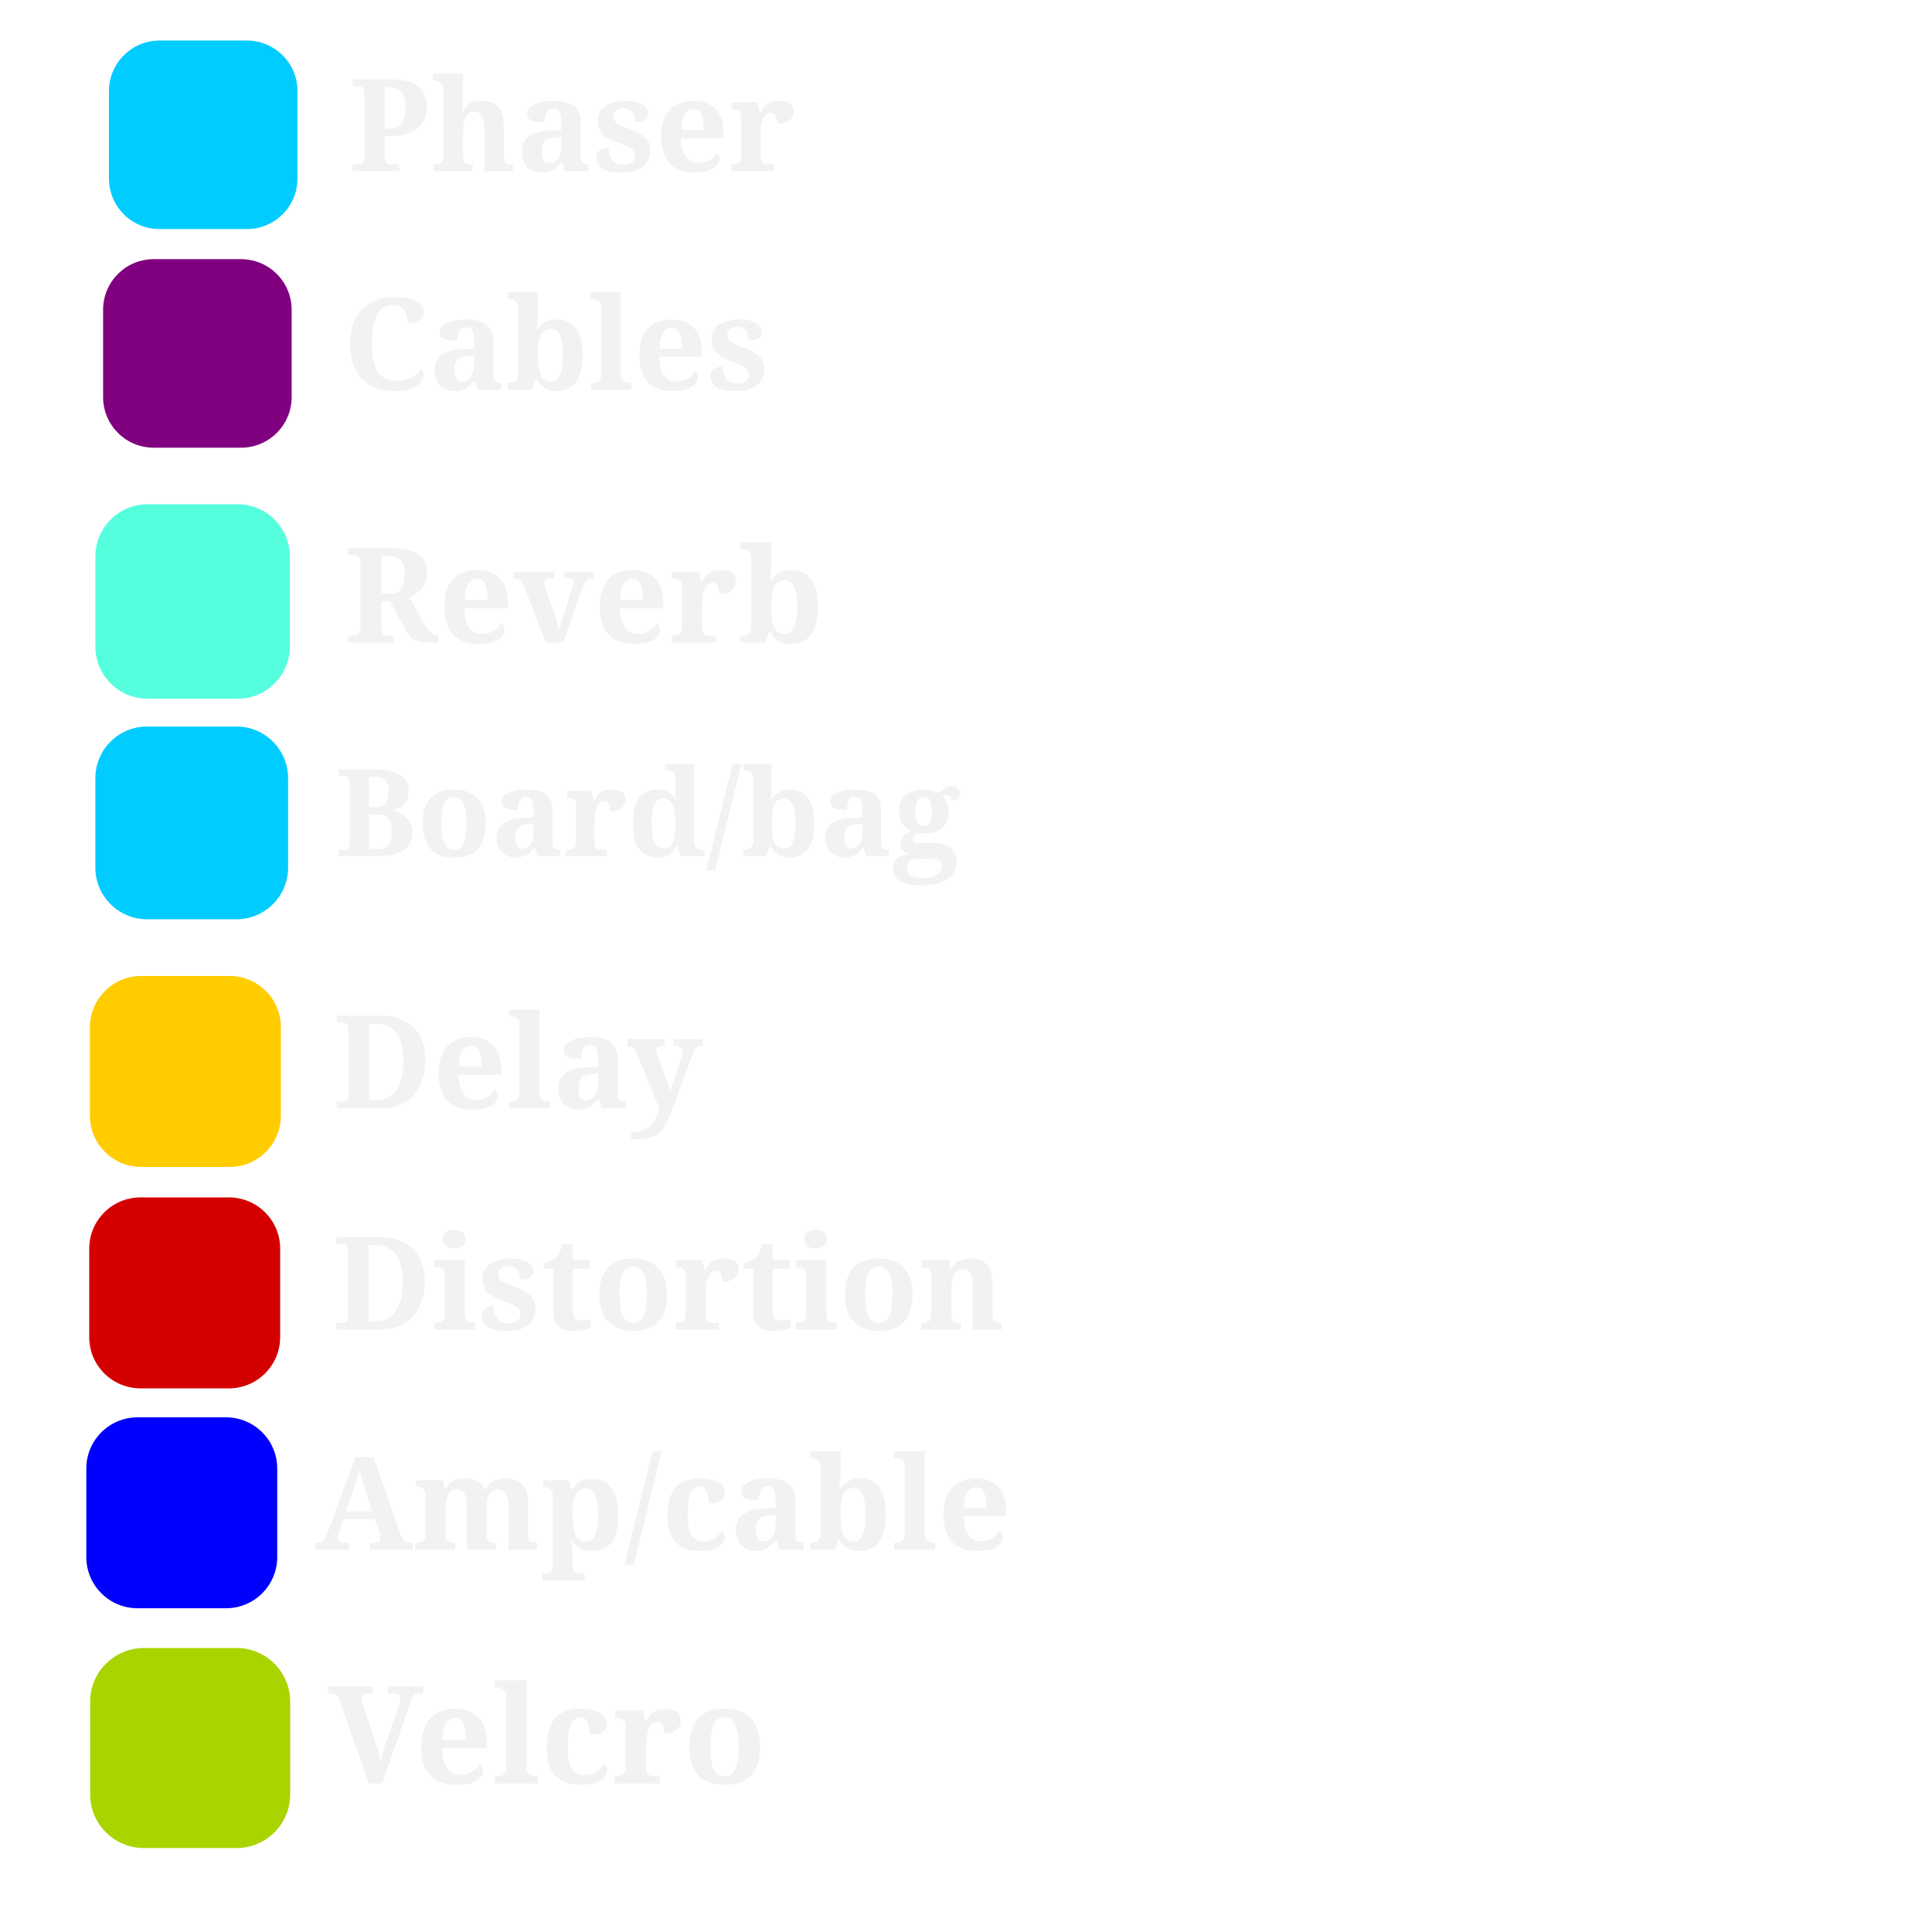
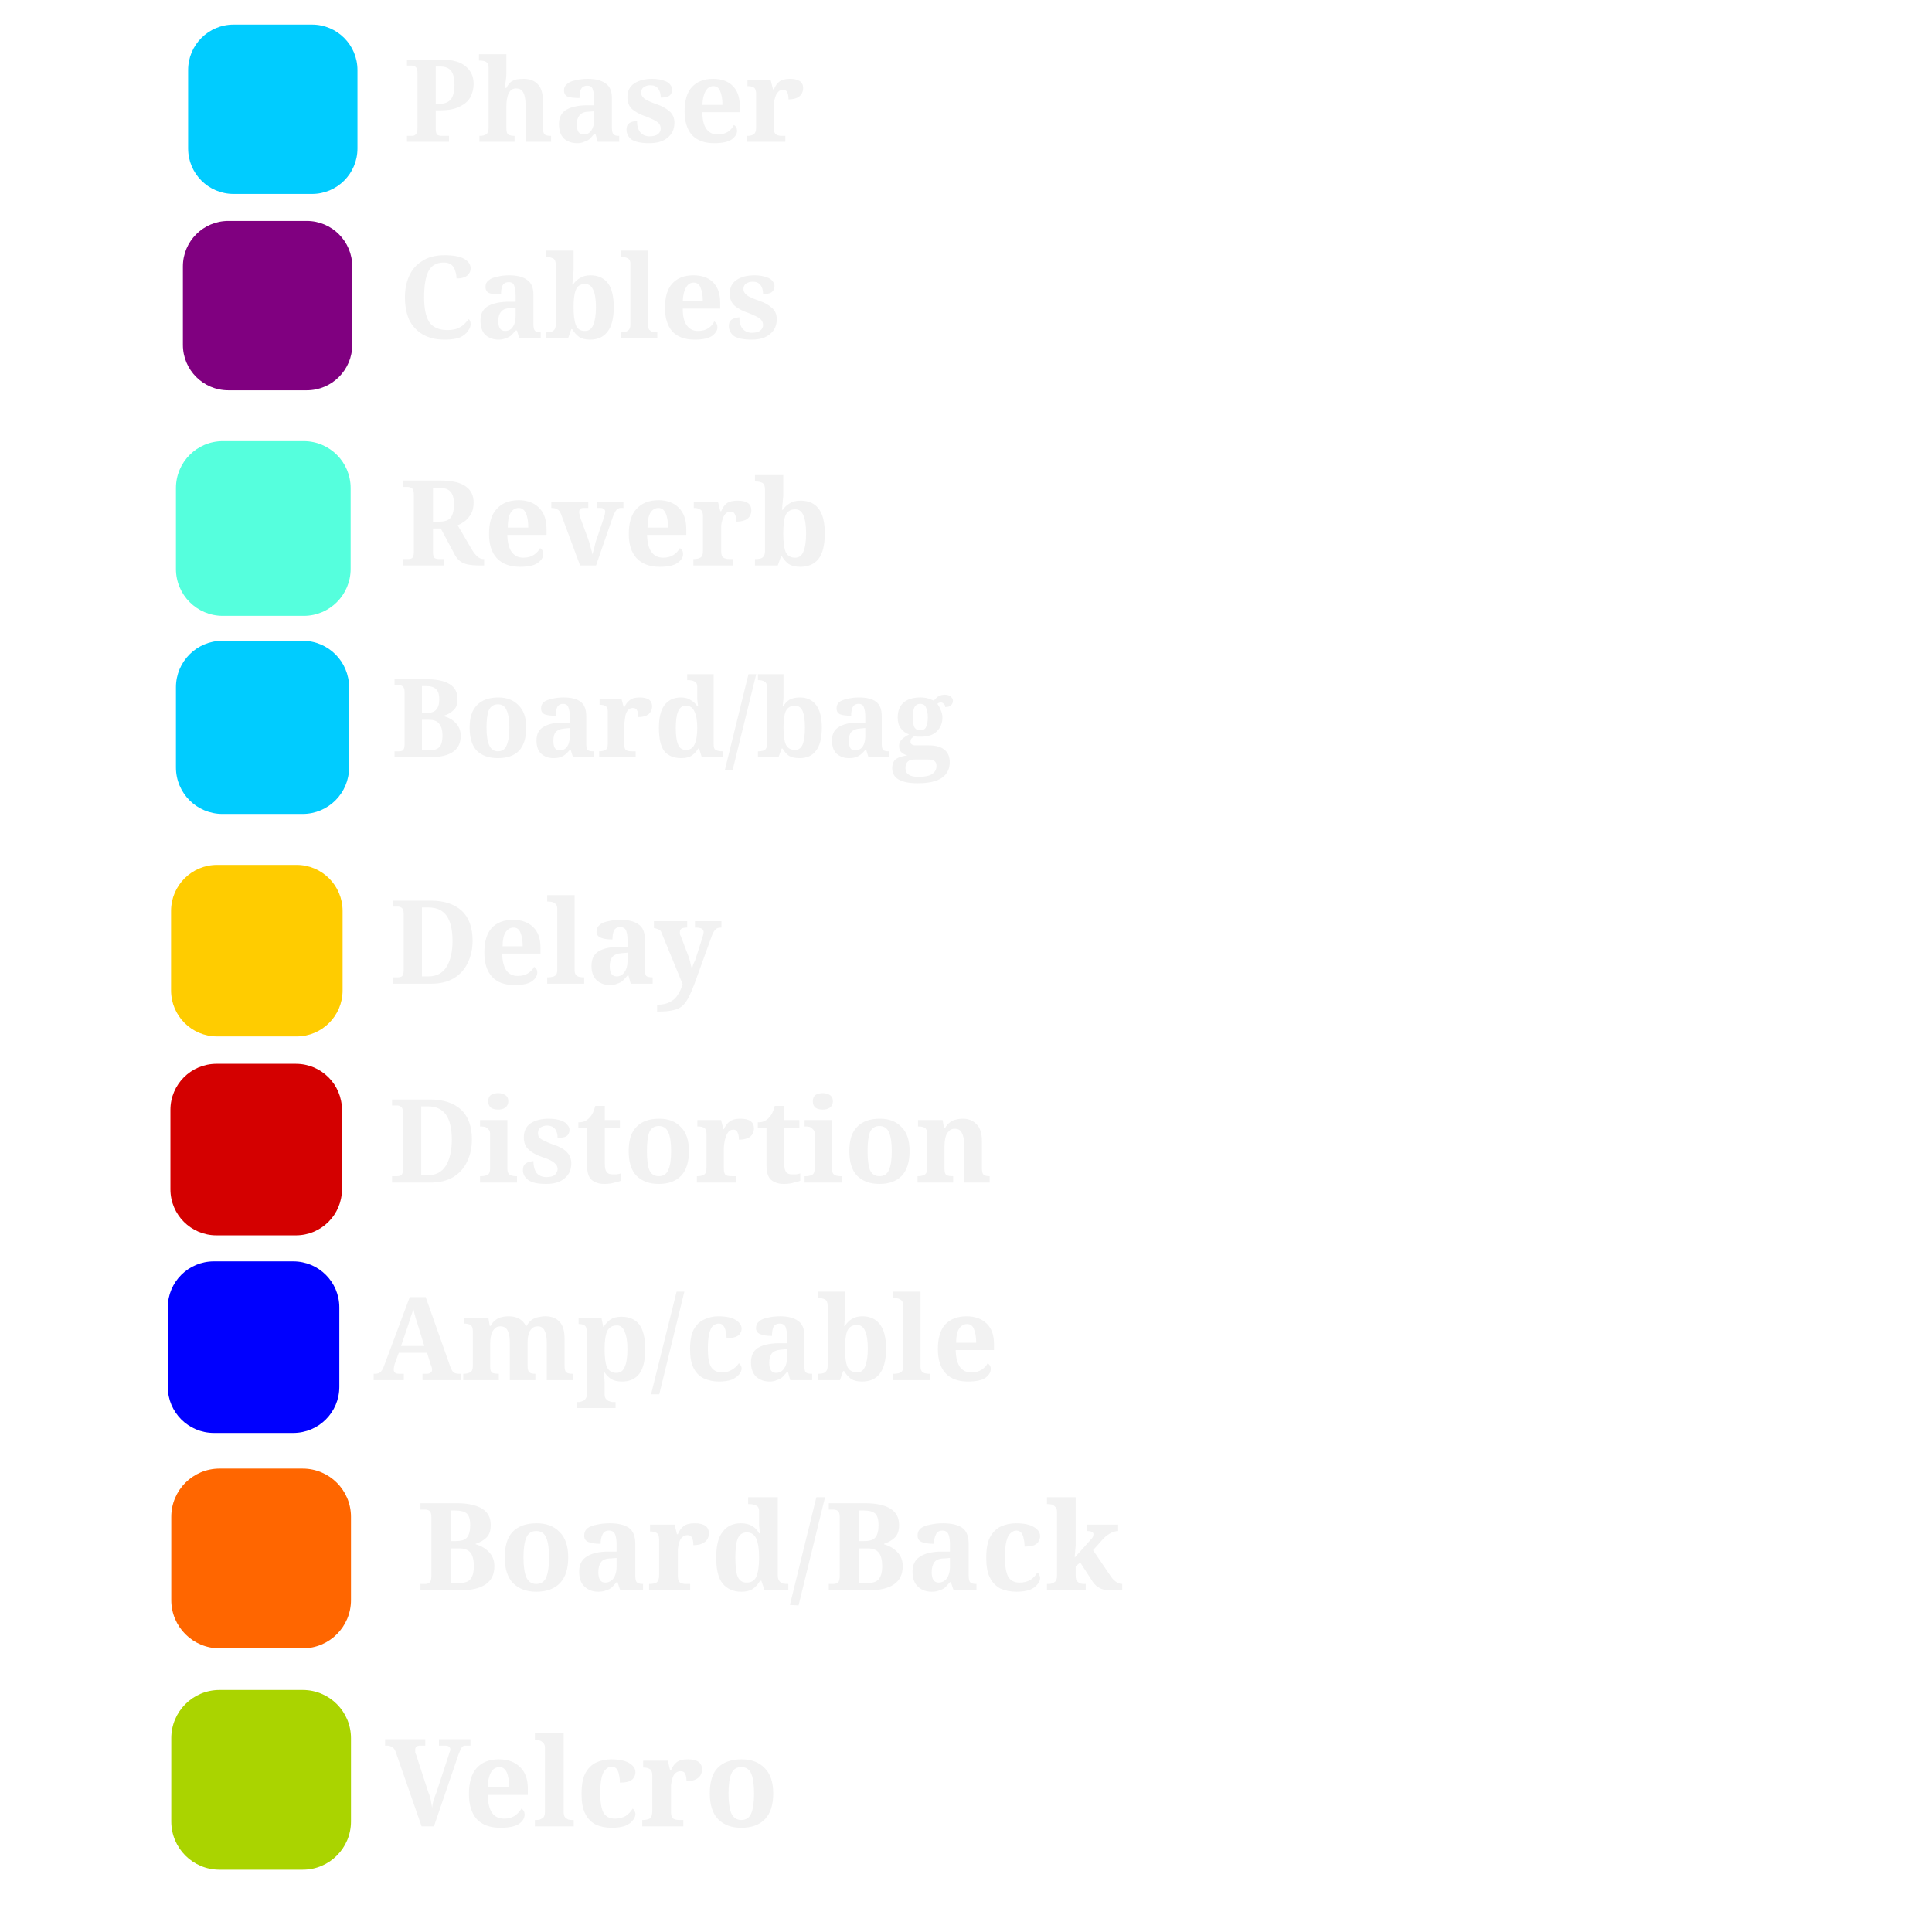
<svg xmlns="http://www.w3.org/2000/svg" width="250" height="250" viewBox="0 0 66.146 66.146" version="1.1" id="svg8">
  <defs id="defs2" />
  <g id="layer1">
-     <rect style="fill:#00ccff;stroke-width:0" id="rect835" width="6.455" height="6.455" x="3.73" y="1.388" ry="1.732" />
-     <text xml:space="preserve" style="font-size:4.384px;line-height:1.25;font-family:'Segoe MDL2 Assets';-inkscape-font-specification:'Segoe MDL2 Assets';stroke-width:0.265;fill:#f2f2f2;" x="11.951" y="5.858" id="text843">
-       <tspan id="tspan841" x="11.951" y="5.858" style="font-style:normal;font-variant:normal;font-weight:bold;font-stretch:normal;font-family:Cambria;-inkscape-font-specification:'Cambria Bold';stroke-width:0.265;fill:#f2f2f2;">Phaser</tspan>
-     </text>
-     <rect style="fill:#ffcc00;stroke-width:0" id="rect835-9" width="6.537" height="6.537" x="3.079" y="33.415" ry="1.754" />
-     <text xml:space="preserve" style="font-size:4.441px;line-height:1.25;font-family:'Segoe MDL2 Assets';-inkscape-font-specification:'Segoe MDL2 Assets';stroke-width:0.265;fill:#f2f2f2;" x="11.405" y="37.942" id="text843-7">
-       <tspan id="tspan841-3" x="11.405" y="37.942" style="font-style:normal;font-variant:normal;font-weight:bold;font-stretch:normal;font-family:Cambria;-inkscape-font-specification:'Cambria Bold';stroke-width:0.265;fill:#f2f2f2;">Delay</tspan>
-     </text>
-     <rect style="fill:#800080;stroke-width:0" id="rect835-9-0" width="6.455" height="6.455" x="3.53" y="8.873" ry="1.732" />
-     <text xml:space="preserve" style="font-size:4.384px;line-height:1.25;font-family:'Segoe MDL2 Assets';-inkscape-font-specification:'Segoe MDL2 Assets';stroke-width:0.265;fill:#f2f2f2;" x="11.751" y="13.343" id="text843-7-3">
-       <tspan id="tspan841-3-5" x="11.751" y="13.343" style="font-style:normal;font-variant:normal;font-weight:bold;font-stretch:normal;font-family:Cambria;-inkscape-font-specification:'Cambria Bold';stroke-width:0.265;fill:#f2f2f2;">Cables</tspan>
-     </text>
-     <rect style="fill:#55ffdd;stroke-width:0" id="rect835-4" width="6.658" height="6.658" x="3.265" y="17.265" ry="1.786" />
-     <text xml:space="preserve" style="font-size:4.523px;line-height:1.25;font-family:'Segoe MDL2 Assets';-inkscape-font-specification:'Segoe MDL2 Assets';stroke-width:0.265;fill:#f2f2f2;" x="11.793" y="22.001" id="text843-4">
-       <tspan id="tspan841-6" x="11.793" y="22.001" style="font-style:normal;font-variant:normal;font-weight:bold;font-stretch:normal;font-family:Cambria;-inkscape-font-specification:'Cambria Bold';stroke-width:0.265;fill:#f2f2f2;">Reverb</tspan>
-     </text>
-     <rect style="fill:#d40000;stroke-width:0" id="rect835-2" width="6.537" height="6.537" x="3.055" y="40.996" ry="1.754" />
-     <text xml:space="preserve" style="font-size:4.441px;line-height:1.25;font-family:'Segoe MDL2 Assets';-inkscape-font-specification:'Segoe MDL2 Assets';stroke-width:0.265;fill:#f2f2f2;" x="11.381" y="45.523" id="text843-2">
-       <tspan id="tspan841-8" x="11.381" y="45.523" style="font-style:normal;font-variant:normal;font-weight:bold;font-stretch:normal;font-family:Cambria;-inkscape-font-specification:'Cambria Bold';stroke-width:0.265;fill:#f2f2f2;">Distortion</tspan>
-     </text>
-     <rect style="fill:#0000ff;stroke-width:0" id="rect835-8" width="6.537" height="6.537" x="2.955" y="48.525" ry="1.754" />
-     <text xml:space="preserve" style="font-size:4.441px;line-height:1.25;font-family:'Segoe MDL2 Assets';-inkscape-font-specification:'Segoe MDL2 Assets';stroke-width:0.265;fill:#f2f2f2;" x="10.785" y="53.052" id="text843-9">
-       <tspan id="tspan841-5" x="10.785" y="53.052" style="font-style:normal;font-variant:normal;font-weight:bold;font-stretch:normal;font-family:Cambria;-inkscape-font-specification:'Cambria Bold';stroke-width:0.265;fill:#f2f2f2;">Amp/cable</tspan>
-     </text>
-     <rect style="fill:#00ccff;stroke-width:0" id="rect835-5" width="6.599" height="6.599" x="3.265" y="24.874" ry="1.77" />
-     <text xml:space="preserve" style="font-size:4.156px;line-height:1.25;font-family:'Segoe MDL2 Assets';-inkscape-font-specification:'Segoe MDL2 Assets';stroke-width:0.265;fill:#f2f2f2;" x="11.477" y="29.31" id="text843-72">
-       <tspan id="tspan841-33" x="11.477" y="29.31" style="font-style:normal;font-variant:normal;font-weight:bold;font-stretch:normal;font-family:Cambria;-inkscape-font-specification:'Cambria Bold';stroke-width:0.265;fill:#f2f2f2;">Board/bag</tspan>
-     </text>
-     <rect style="fill:#aad400;stroke-width:0" id="rect835-1" width="6.849" height="6.849" x="3.087" y="56.423" ry="1.838" />
-     <text xml:space="preserve" style="font-size:4.653px;line-height:1.25;font-family:'Segoe MDL2 Assets';-inkscape-font-specification:'Segoe MDL2 Assets';stroke-width:0.265;fill:#f2f2f2;" x="11.236" y="61.064" id="text843-3">
-       <tspan id="tspan841-0" x="11.236" y="61.064" style="font-style:normal;font-variant:normal;font-weight:bold;font-stretch:normal;font-family:Cambria;-inkscape-font-specification:'Cambria Bold';stroke-width:0.265;fill:#f2f2f2;">Velcro</tspan>
-     </text>
+     <g id="layer1-8" transform="translate(80.2038,109.7886)">
+       <rect style="fill:#00ccff;stroke-width:0" id="rect835" width="5.798" height="5.798" x="-73.763" y="-108.947" ry="1.556" />
+       <text xml:space="preserve" style="font-size:3.939px;line-height:1.25;font-family:'Segoe MDL2 Assets';-inkscape-font-specification:'Segoe MDL2 Assets';fill:#f2f2f2;stroke-width:0.265" x="-66.378" y="-104.932" id="text843">
+         <tspan id="tspan841" x="-66.378" y="-104.932" style="font-style:normal;font-variant:normal;font-weight:bold;font-stretch:normal;font-family:Cambria;-inkscape-font-specification:'Cambria Bold';fill:#f2f2f2;stroke-width:0.265">Phaser</tspan>
+       </text>
+       <rect style="fill:#ffcc00;stroke-width:0" id="rect835-9" width="5.873" height="5.873" x="-74.347" y="-80.177" ry="1.576" />
+       <text xml:space="preserve" style="font-size:3.989px;line-height:1.25;font-family:'Segoe MDL2 Assets';-inkscape-font-specification:'Segoe MDL2 Assets';fill:#f2f2f2;stroke-width:0.265" x="-66.868" y="-76.11" id="text843-7">
+         <tspan id="tspan841-3" x="-66.868" y="-76.11" style="font-style:normal;font-variant:normal;font-weight:bold;font-stretch:normal;font-family:Cambria;-inkscape-font-specification:'Cambria Bold';fill:#f2f2f2;stroke-width:0.265">Delay</tspan>
+       </text>
+       <rect style="fill:#800080;stroke-width:0" id="rect835-9-0" width="5.798" height="5.798" x="-73.942" y="-102.224" ry="1.556" />
+       <text xml:space="preserve" style="font-size:3.939px;line-height:1.25;font-family:'Segoe MDL2 Assets';-inkscape-font-specification:'Segoe MDL2 Assets';fill:#f2f2f2;stroke-width:0.265" x="-66.557" y="-98.208" id="text843-7-3">
+         <tspan id="tspan841-3-5" x="-66.557" y="-98.208" style="font-style:normal;font-variant:normal;font-weight:bold;font-stretch:normal;font-family:Cambria;-inkscape-font-specification:'Cambria Bold';fill:#f2f2f2;stroke-width:0.265">Cables</tspan>
+       </text>
+       <rect style="fill:#55ffdd;stroke-width:0" id="rect835-4" width="5.981" height="5.981" x="-74.18" y="-94.685" ry="1.605" />
+       <text xml:space="preserve" style="font-size:4.063px;line-height:1.25;font-family:'Segoe MDL2 Assets';-inkscape-font-specification:'Segoe MDL2 Assets';fill:#f2f2f2;stroke-width:0.265" x="-66.52" y="-90.431" id="text843-4">
+         <tspan id="tspan841-6" x="-66.52" y="-90.431" style="font-style:normal;font-variant:normal;font-weight:bold;font-stretch:normal;font-family:Cambria;-inkscape-font-specification:'Cambria Bold';fill:#f2f2f2;stroke-width:0.265">Reverb</tspan>
+       </text>
+       <rect style="fill:#d40000;stroke-width:0" id="rect835-2" width="5.873" height="5.873" x="-74.369" y="-73.367" ry="1.576" />
+       <text xml:space="preserve" style="font-size:3.989px;line-height:1.25;font-family:'Segoe MDL2 Assets';-inkscape-font-specification:'Segoe MDL2 Assets';fill:#f2f2f2;stroke-width:0.265" x="-66.889" y="-69.3" id="text843-2">
+         <tspan id="tspan841-8" x="-66.889" y="-69.3" style="font-style:normal;font-variant:normal;font-weight:bold;font-stretch:normal;font-family:Cambria;-inkscape-font-specification:'Cambria Bold';fill:#f2f2f2;stroke-width:0.265">Distortion</tspan>
+       </text>
+       <rect style="fill:#0000ff;stroke-width:0" id="rect835-8" width="5.873" height="5.873" x="-74.459" y="-66.603" ry="1.576" />
+       <text xml:space="preserve" style="font-size:3.989px;line-height:1.25;font-family:'Segoe MDL2 Assets';-inkscape-font-specification:'Segoe MDL2 Assets';fill:#f2f2f2;stroke-width:0.265" x="-67.425" y="-62.537" id="text843-9">
+         <tspan id="tspan841-5" x="-67.425" y="-62.537" style="font-style:normal;font-variant:normal;font-weight:bold;font-stretch:normal;font-family:Cambria;-inkscape-font-specification:'Cambria Bold';fill:#f2f2f2;stroke-width:0.265">Amp/cable</tspan>
+       </text>
+       <rect style="fill:#00ccff;stroke-width:0" id="rect835-5" width="5.928" height="5.928" x="-74.18" y="-87.85" ry="1.59" />
+       <text xml:space="preserve" style="font-size:3.734px;line-height:1.25;font-family:'Segoe MDL2 Assets';-inkscape-font-specification:'Segoe MDL2 Assets';fill:#f2f2f2;stroke-width:0.265" x="-66.804" y="-83.865" id="text843-72">
+         <tspan id="tspan841-33" x="-66.804" y="-83.865" style="font-style:normal;font-variant:normal;font-weight:bold;font-stretch:normal;font-family:Cambria;-inkscape-font-specification:'Cambria Bold';fill:#f2f2f2;stroke-width:0.265">Board/bag</tspan>
+       </text>
+       <rect style="fill:#ff6600;stroke-width:0" id="rect835-1" width="6.153" height="6.153" x="-74.34" y="-59.508" ry="1.651" />
+       <text xml:space="preserve" style="font-size:4.18px;line-height:1.25;font-family:'Segoe MDL2 Assets';-inkscape-font-specification:'Segoe MDL2 Assets';fill:#f2f2f2;stroke-width:0.265" x="-67.02" y="-47.258" id="text843-3">
+         <tspan id="tspan841-0" x="-67.02" y="-47.258" style="font-style:normal;font-variant:normal;font-weight:bold;font-stretch:normal;font-family:Cambria;-inkscape-font-specification:'Cambria Bold';fill:#f2f2f2;stroke-width:0.265">Velcro</tspan>
+       </text>
+       <rect style="fill:#aad400;stroke-width:0" id="rect891" width="6.153" height="6.153" x="-74.34" y="-51.929" ry="1.651" />
+       <text xml:space="preserve" style="font-size:4.18px;line-height:1.25;font-family:'Segoe MDL2 Assets';-inkscape-font-specification:'Segoe MDL2 Assets';fill:#f2f2f2;stroke-width:0.265" x="-67.02" y="-55.339" id="text895">
+         <tspan id="tspan893" x="-67.02" y="-55.339" style="font-style:normal;font-variant:normal;font-weight:bold;font-stretch:normal;font-family:Cambria;-inkscape-font-specification:'Cambria Bold';fill:#f2f2f2;stroke-width:0.265"> Board/Back</tspan>
+       </text>
+     </g>
  </g>
</svg>
